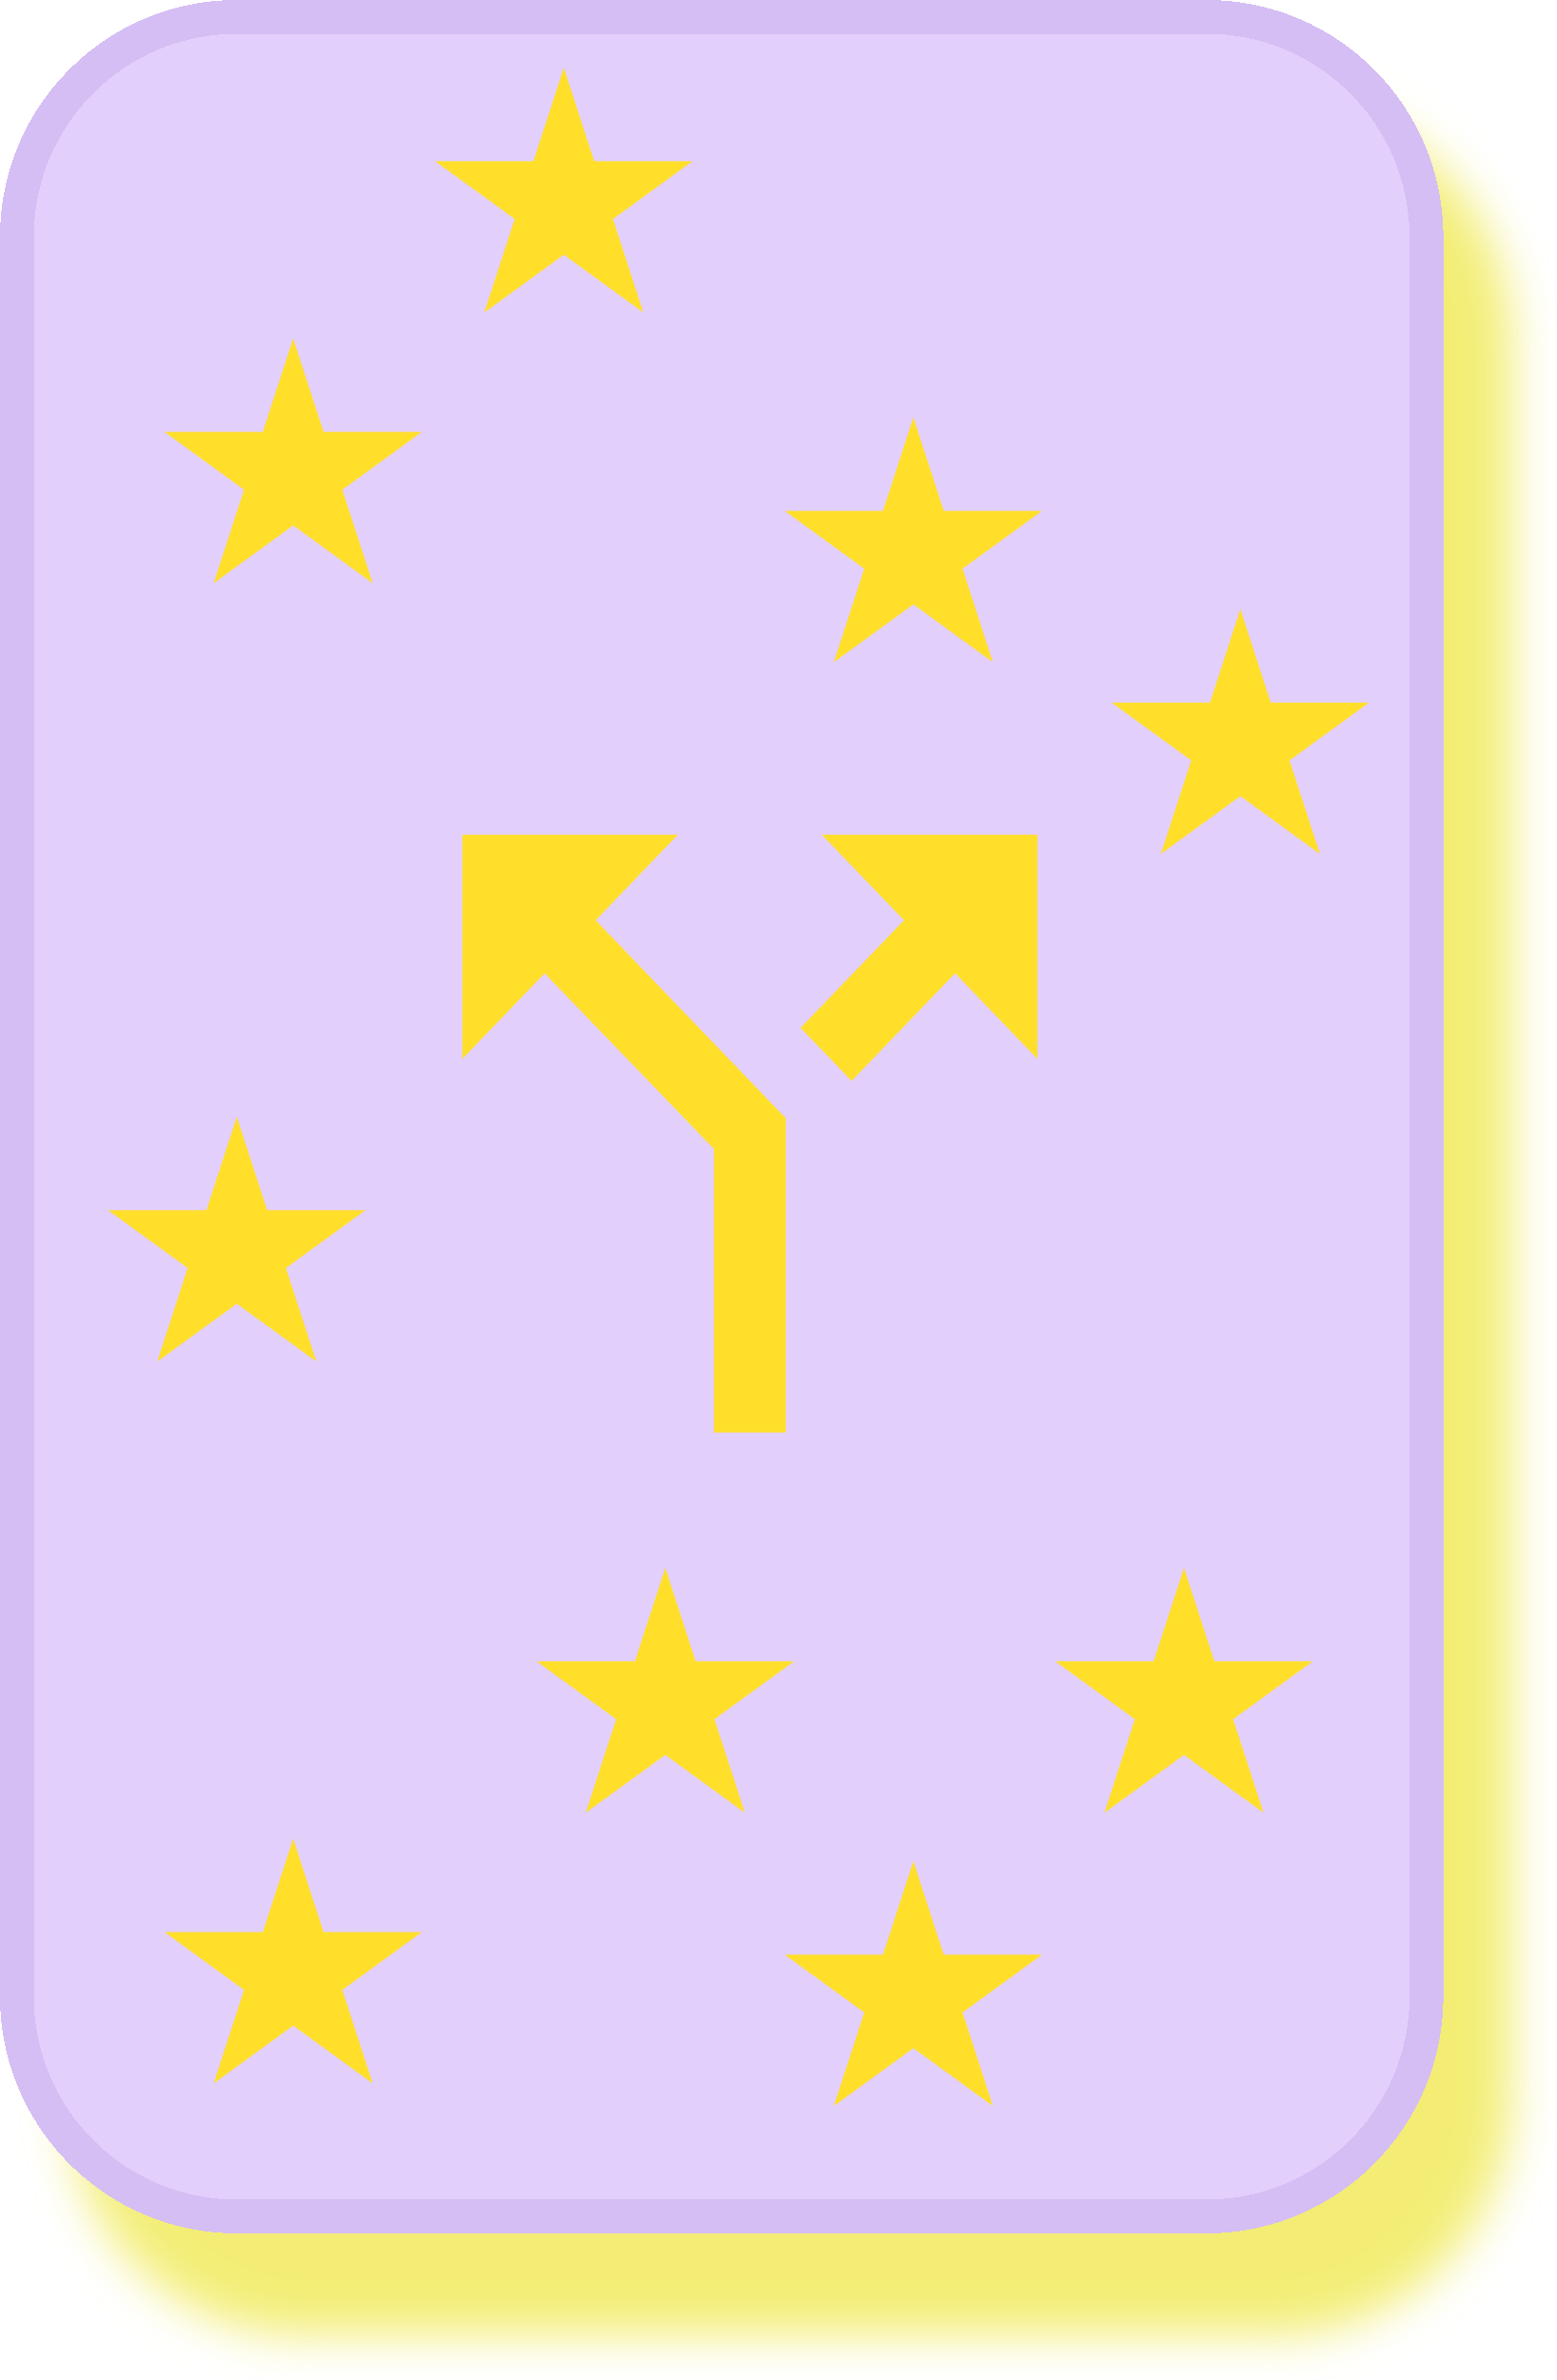
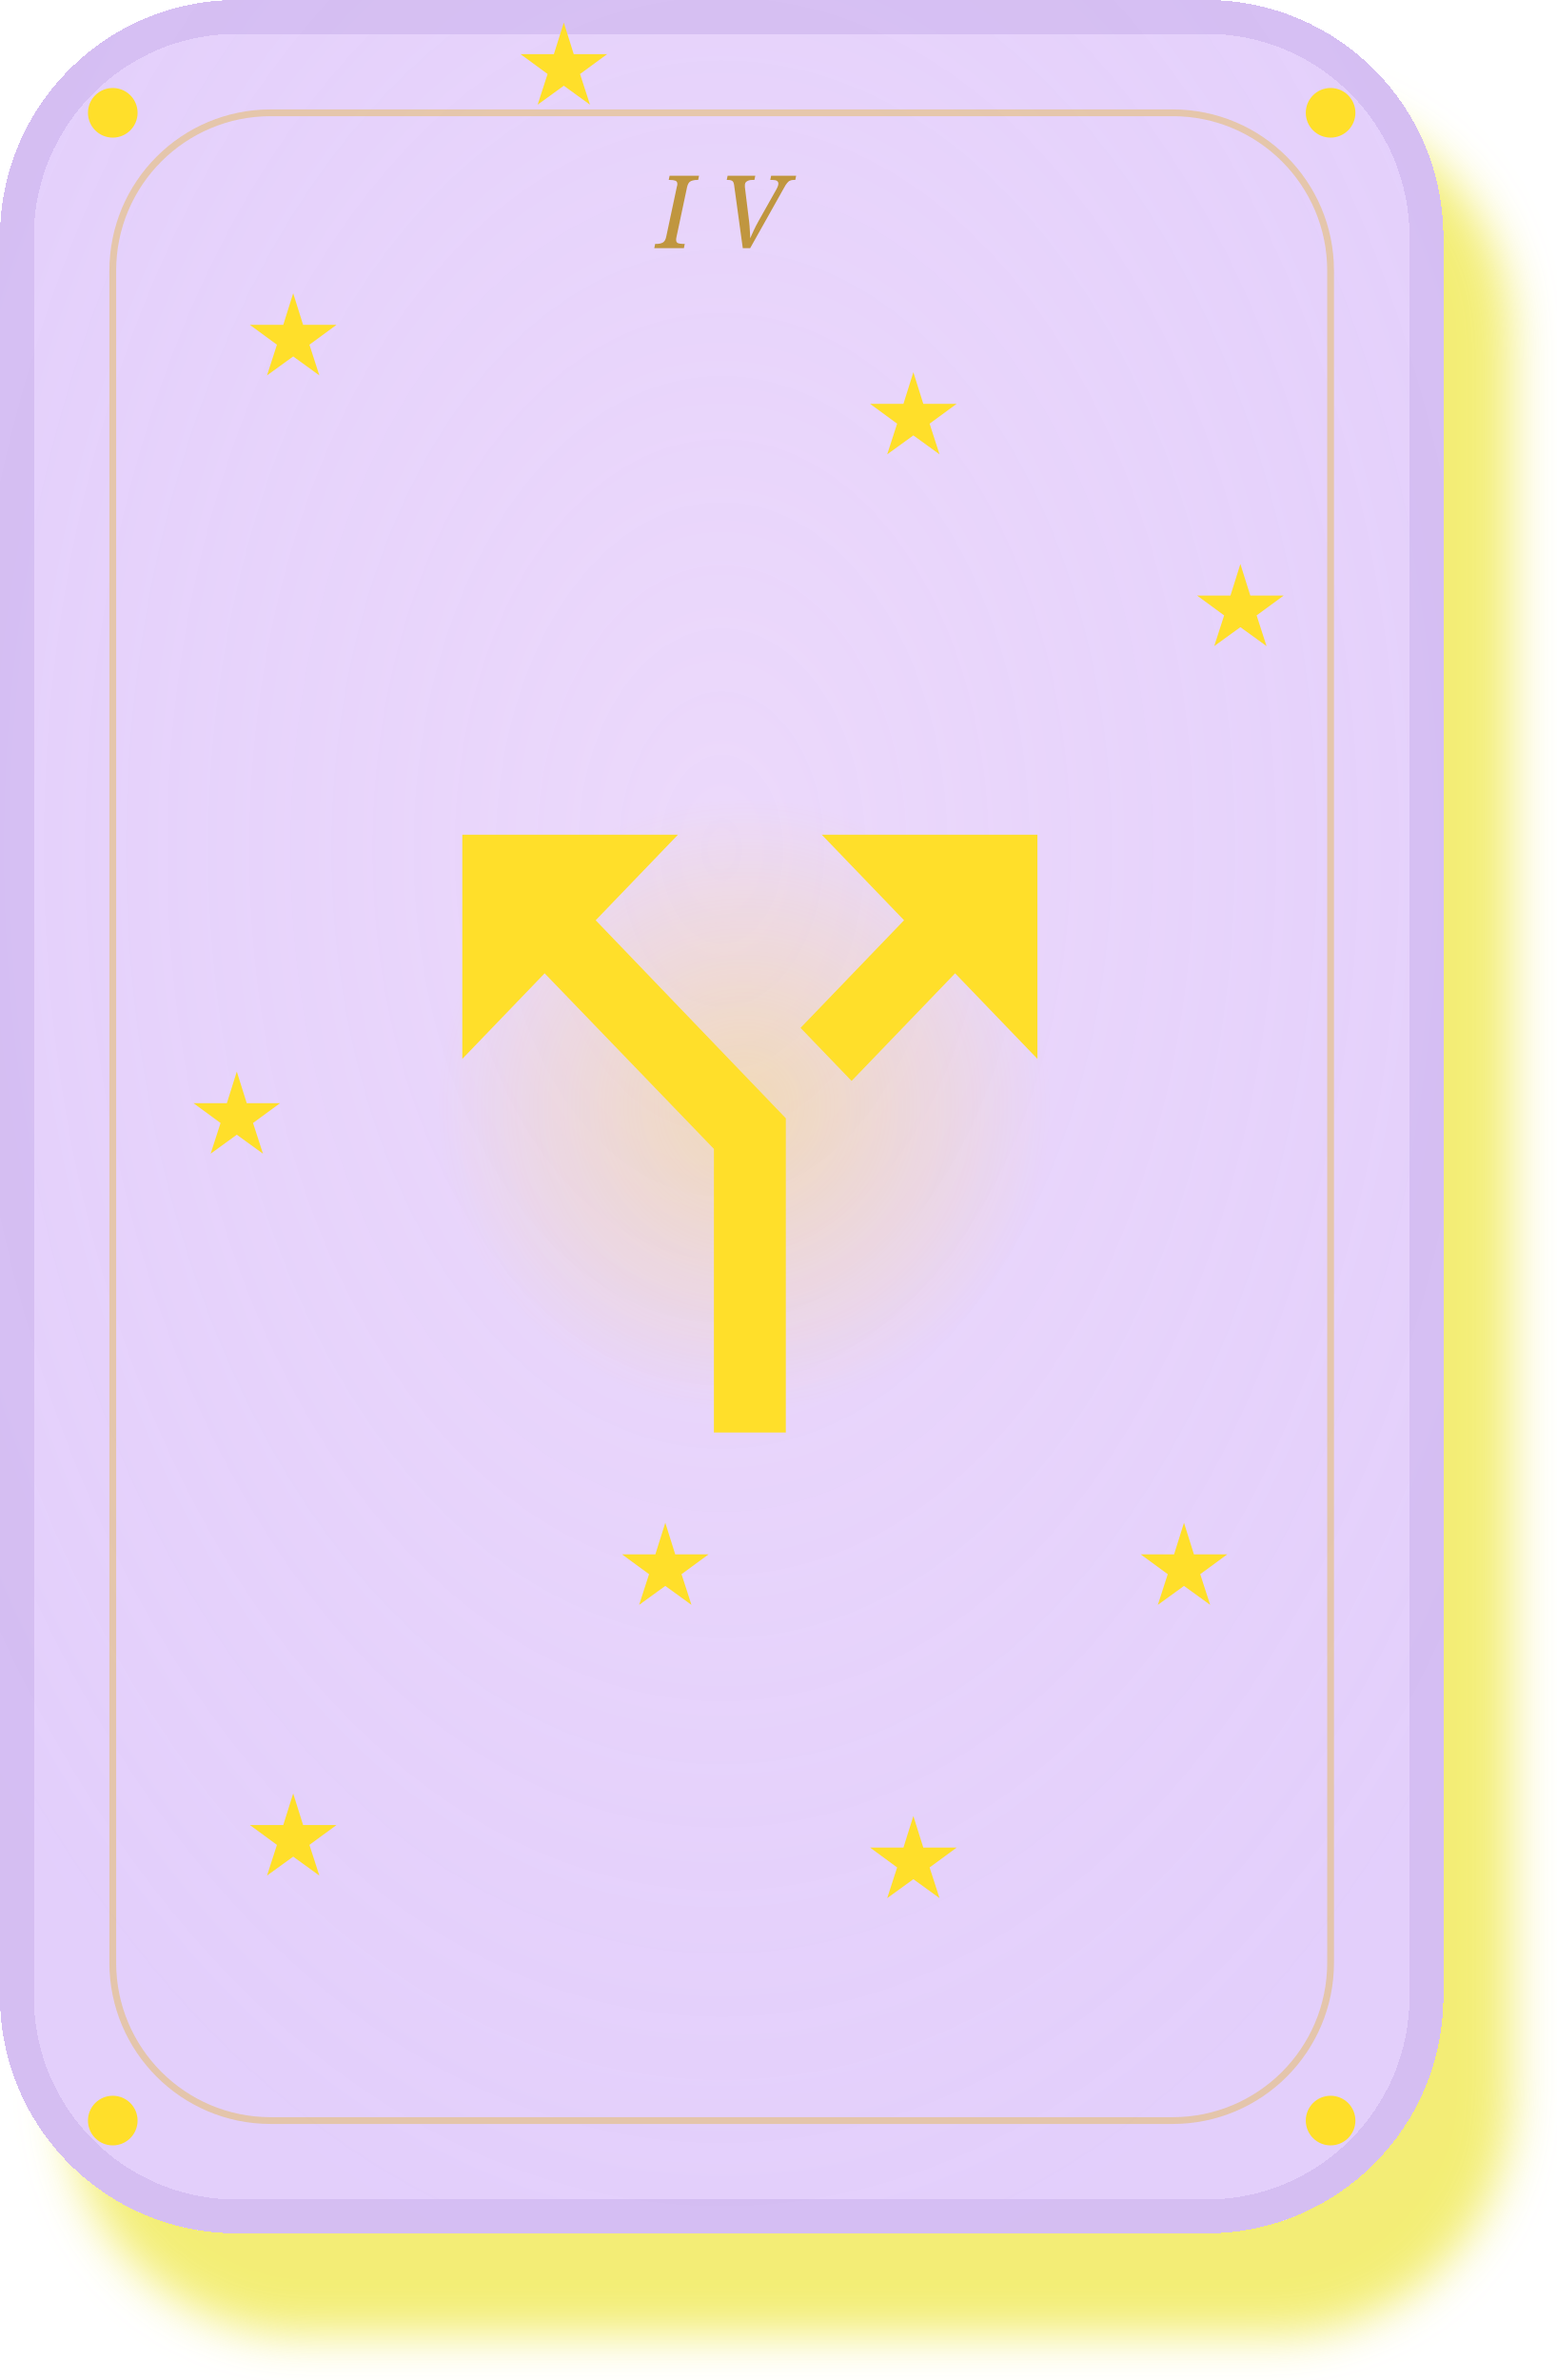
<svg xmlns="http://www.w3.org/2000/svg" width="138" height="211" viewBox="0 0 138 211" fill="none">
-   <g filter="url(#filter0_d_516_93)">
-     <rect width="128" height="198" rx="21" fill="#E0CAFB" fill-opacity="0.91" shape-rendering="crispEdges" />
-     <rect x="1.5" y="1.5" width="125" height="195" rx="19.5" stroke="#CCB3ED" stroke-opacity="0.6" stroke-width="3" shape-rendering="crispEdges" />
-   </g>
-   <path d="M81 37L83.694 45.292H92.413L85.359 50.416L88.053 58.708L81 53.584L73.947 58.708L76.641 50.416L69.587 45.292H78.306L81 37Z" fill="#FFDF2A" />
-   <path d="M110 54L112.694 62.292H121.413L114.359 67.416L117.053 75.708L110 70.584L102.947 75.708L105.641 67.416L98.587 62.292H107.306L110 54Z" fill="#FFDF2A" />
-   <path d="M105 139L107.694 147.292H116.413L109.359 152.416L112.053 160.708L105 155.584L97.947 160.708L100.641 152.416L93.587 147.292H102.306L105 139Z" fill="#FFDF2A" />
-   <path d="M81 165L83.694 173.292H92.413L85.359 178.416L88.053 186.708L81 181.584L73.947 186.708L76.641 178.416L69.587 173.292H78.306L81 165Z" fill="#FFDF2A" />
-   <path d="M59 139L61.694 147.292H70.413L63.359 152.416L66.053 160.708L59 155.584L51.947 160.708L54.641 152.416L47.587 147.292H56.306L59 139Z" fill="#FFDF2A" />
-   <path d="M26 163L28.694 171.292H37.413L30.359 176.416L33.053 184.708L26 179.584L18.947 184.708L21.641 176.416L14.587 171.292H23.306L26 163Z" fill="#FFDF2A" />
-   <path d="M21 99L23.694 107.292H32.413L25.359 112.416L28.053 120.708L21 115.584L13.947 120.708L16.641 112.416L9.587 107.292H18.306L21 99Z" fill="#FFDF2A" />
-   <path d="M26 30L28.694 38.292H37.413L30.359 43.416L33.053 51.708L26 46.584L18.947 51.708L21.641 43.416L14.587 38.292H23.306L26 30Z" fill="#FFDF2A" />
-   <path d="M50 6L52.694 14.292H61.413L54.359 19.416L57.053 27.708L50 22.584L42.947 27.708L45.641 19.416L38.587 14.292H47.306L50 6Z" fill="#FFDF2A" />
-   <path d="M72.875 74L80.174 81.586L70.994 91.126L75.521 95.829L84.701 86.289L92 93.875V74H72.875ZM60.125 74H41V93.875L48.299 86.289L63.312 101.858V127H69.688V99.142L52.826 81.586L60.125 74Z" fill="#FFDF2A" />
  <defs>
-     <filter id="filter0_d_516_93" x="0" y="0" width="138" height="211" filterUnits="userSpaceOnUse" color-interpolation-filters="sRGB">
+     <filter id="cardShadow" x="-10%" y="-10%" width="130%" height="130%" filterUnits="userSpaceOnUse" color-interpolation-filters="sRGB">
      <feFlood flood-opacity="0" result="BackgroundImageFix" />
-       <feColorMatrix in="SourceAlpha" type="matrix" values="0 0 0 0 0 0 0 0 0 0 0 0 0 0 0 0 0 0 127 0" result="hardAlpha" />
+       <feColorMatrix in="SourceAlpha" type="matrix" values="0 0 0 0 0  0 0 0 0 0  0 0 0 0 0  0 0 0 127 0" result="hardAlpha" />
      <feOffset dx="6" dy="9" />
      <feGaussianBlur stdDeviation="2" />
      <feComposite in2="hardAlpha" operator="out" />
-       <feColorMatrix type="matrix" values="0 0 0 0 0.942 0 0 0 0 0.917 0 0 0 0 0.337 0 0 0 0.81 0" />
-       <feBlend mode="normal" in2="BackgroundImageFix" result="effect1_dropShadow_516_93" />
-       <feBlend mode="normal" in="SourceGraphic" in2="effect1_dropShadow_516_93" result="shape" />
+       <feColorMatrix type="matrix" values="0 0 0 0 0.942  0 0 0 0 0.917  0 0 0 0 0.337  0 0 0 0.81 0" />
+       <feBlend mode="normal" in2="BackgroundImageFix" result="effect1_dropShadow" />
+       <feBlend mode="normal" in="SourceGraphic" in2="effect1_dropShadow" result="shape" />
    </filter>
+     <radialGradient id="cardBody4" cx="50%" cy="38%" r="65%">
+       <stop offset="0%" stop-color="#ECD9FB" />
+       <stop offset="100%" stop-color="#E0CAFB" stop-opacity="0.91" />
+     </radialGradient>
+     <radialGradient id="symGlow4" cx="50%" cy="50%" r="50%">
+       <stop offset="0%" stop-color="#FFDF2A" stop-opacity="0.32" />
+       <stop offset="65%" stop-color="#FFDF2A" stop-opacity="0" />
+     </radialGradient>
  </defs>
+   <g filter="url(#cardShadow)">
+     <rect width="128" height="198" rx="21" fill="url(#cardBody4)" shape-rendering="crispEdges" />
+     <rect x="1.5" y="1.5" width="125" height="195" rx="19.5" stroke="#CCB3ED" stroke-opacity="0.6" stroke-width="3" shape-rendering="crispEdges" />
+   </g>
+   <rect x="10" y="10" width="108" height="178" rx="14" fill="none" stroke="#E6B84A" stroke-opacity="0.45" stroke-width="0.6" />
+   <circle cx="10" cy="10" r="2.2" fill="#FFDF2A" />
+   <circle cx="118" cy="10" r="2.2" fill="#FFDF2A" />
+   <circle cx="10" cy="188" r="2.2" fill="#FFDF2A" />
+   <circle cx="118" cy="188" r="2.2" fill="#FFDF2A" />
+   <text x="64" y="22" font-family="Cormorant Garamond, Cormorant, EB Garamond, Georgia, serif" font-style="italic" font-size="9" letter-spacing="2.2" fill="#B98B1F" fill-opacity="0.85" text-anchor="middle">IV</text>
+   <path d="M 81.00,33.00 L 81.88,35.80 L 84.84,35.80 L 82.44,37.56 L 83.32,40.28 L 81.00,38.60 L 78.68,40.28 L 79.56,37.56 L 77.16,35.80 L 80.12,35.80 Z" fill="#FFDF2A" />
+   <path d="M 110.00,50.00 L 110.88,52.80 L 113.84,52.80 L 111.44,54.56 L 112.32,57.28 L 110.00,55.60 L 107.68,57.28 L 108.56,54.56 L 106.16,52.80 L 109.12,52.80 Z" fill="#FFDF2A" />
+   <path d="M 105.00,135.00 L 105.88,137.80 L 108.84,137.80 L 106.44,139.56 L 107.32,142.28 L 105.00,140.60 L 102.68,142.28 L 103.56,139.56 L 101.16,137.80 L 104.12,137.80 Z" fill="#FFDF2A" />
+   <path d="M 81.00,161.00 L 81.88,163.80 L 84.84,163.80 L 82.44,165.56 L 83.32,168.28 L 81.00,166.60 L 78.68,168.28 L 79.56,165.56 L 77.16,163.80 L 80.12,163.80 Z" fill="#FFDF2A" />
+   <path d="M 59.00,135.00 L 59.88,137.80 L 62.84,137.80 L 60.44,139.56 L 61.32,142.28 L 59.00,140.60 L 56.68,142.28 L 57.56,139.56 L 55.16,137.80 L 58.12,137.80 Z" fill="#FFDF2A" />
+   <path d="M 26.00,159.00 L 26.88,161.80 L 29.84,161.80 L 27.44,163.56 L 28.32,166.28 L 26.00,164.60 L 23.68,166.28 L 24.56,163.56 L 22.16,161.80 L 25.12,161.80 Z" fill="#FFDF2A" />
+   <path d="M 21.00,95.00 L 21.88,97.80 L 24.84,97.80 L 22.44,99.56 L 23.32,102.28 L 21.00,100.60 L 18.68,102.28 L 19.56,99.56 L 17.16,97.80 L 20.12,97.80 Z" fill="#FFDF2A" />
+   <path d="M 26.00,26.00 L 26.88,28.80 L 29.84,28.80 L 27.44,30.56 L 28.32,33.28 L 26.00,31.60 L 23.68,33.28 L 24.56,30.56 L 22.16,28.80 L 25.12,28.80 Z" fill="#FFDF2A" />
+   <path d="M 50.00,2.00 L 50.88,4.80 L 53.84,4.80 L 51.44,6.56 L 52.32,9.28 L 50.00,7.60 L 47.68,9.28 L 48.56,6.56 L 46.16,4.80 L 49.12,4.80 Z" fill="#FFDF2A" />
+   <circle cx="66" cy="98" r="42" fill="url(#symGlow4)" />
+   <path d="M72.875 74L80.174 81.586L70.994 91.126L75.521 95.829L84.701 86.289L92 93.875V74H72.875ZM60.125 74H41V93.875L48.299 86.289L63.312 101.858V127H69.688V99.142L52.826 81.586L60.125 74Z" fill="#FFDF2A" />
</svg>
